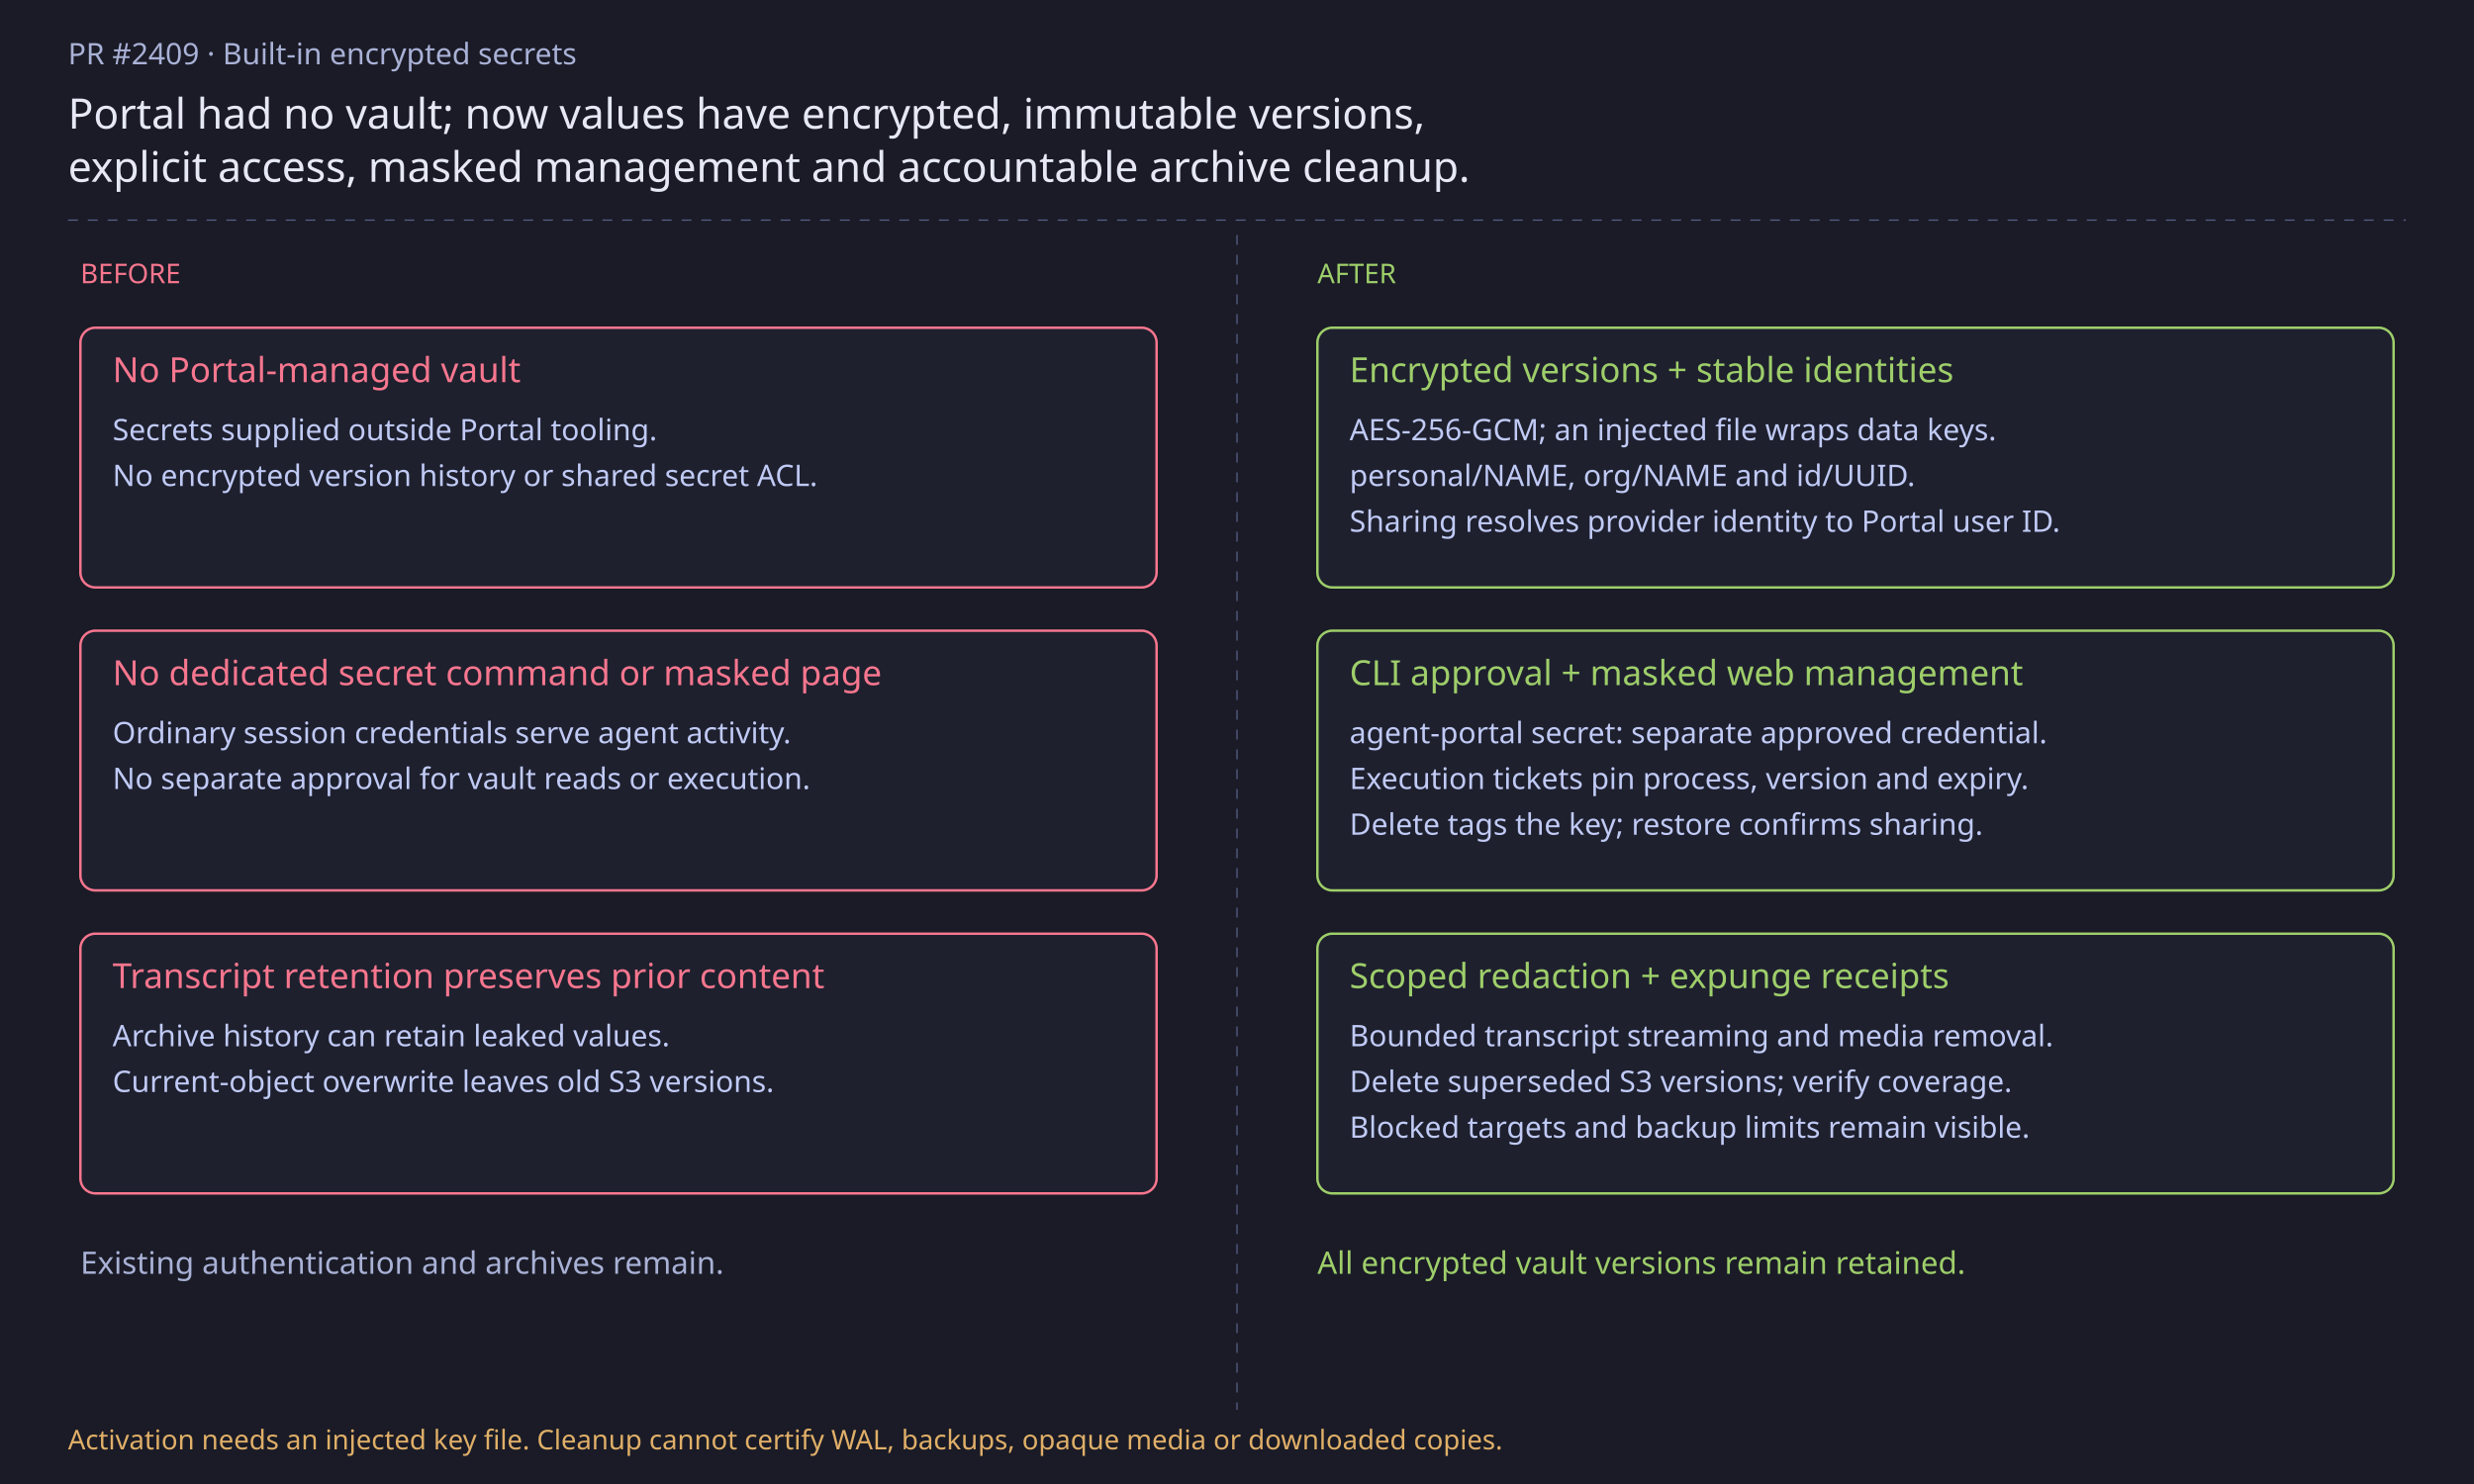
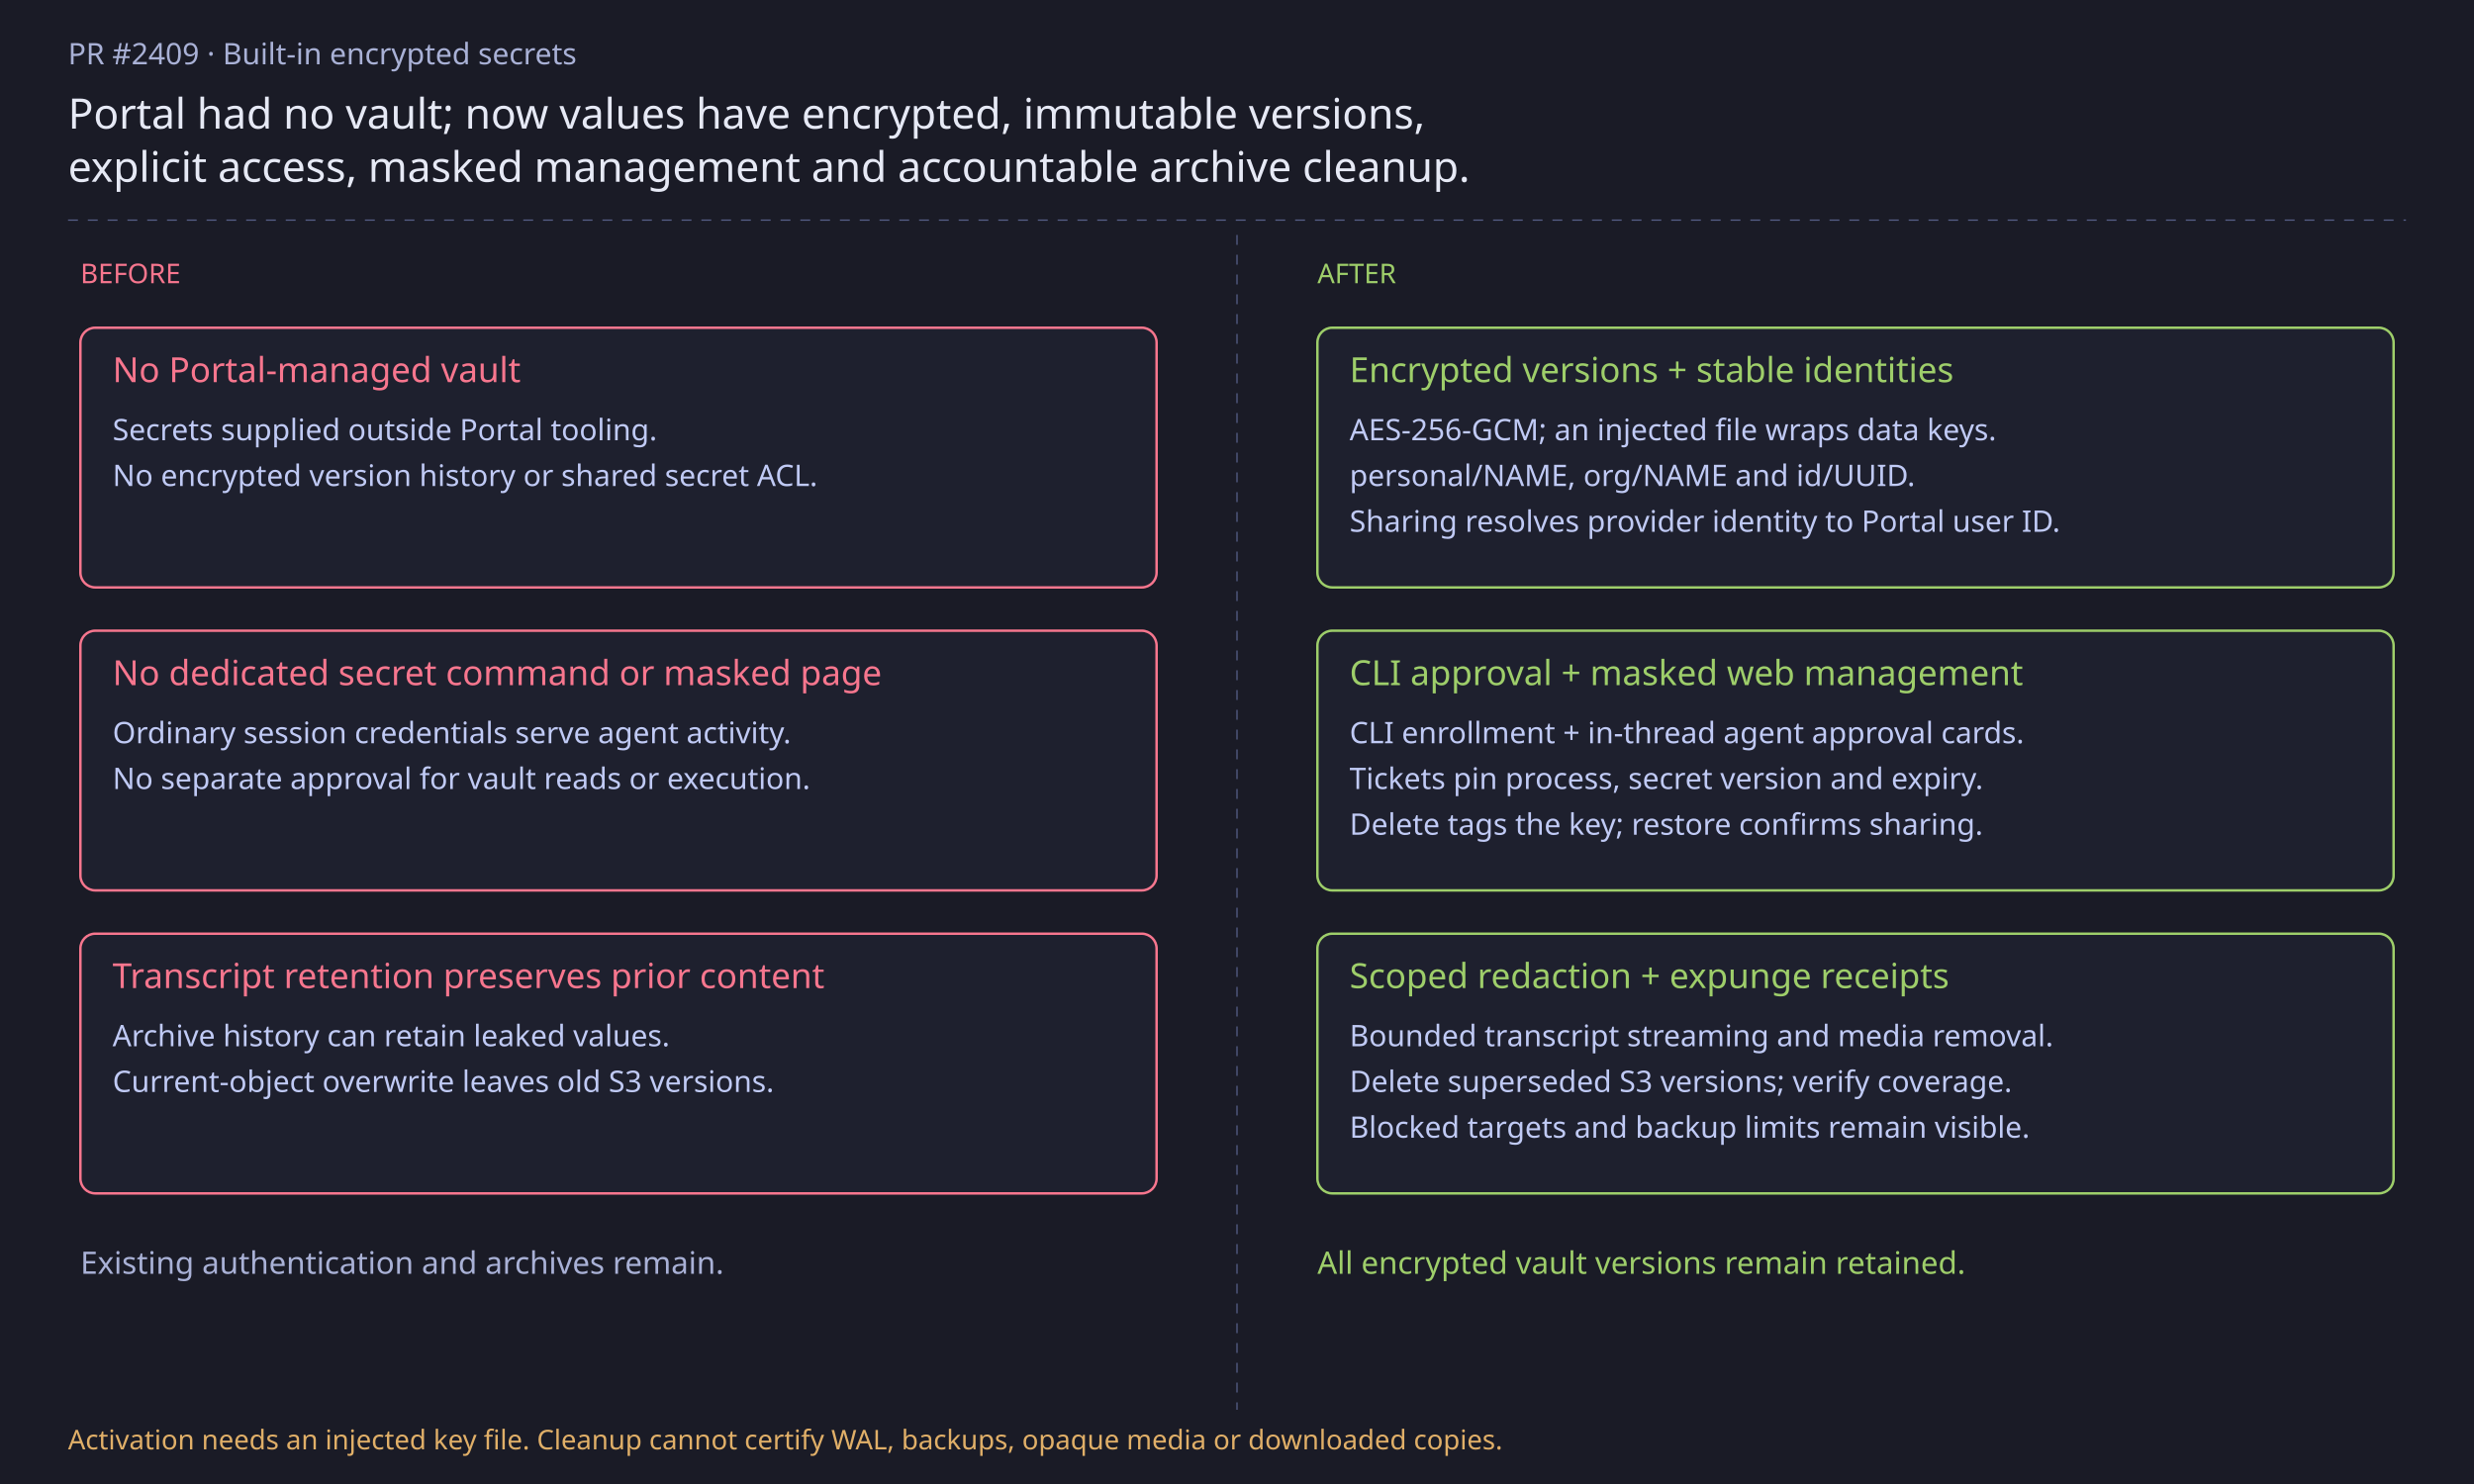
<svg xmlns="http://www.w3.org/2000/svg" width="2000" height="1200" viewBox="0 0 2000 1200">
  <rect width="2000" height="1200" fill="#1a1b26" />
  <text x="55" y="52" font-family="sans-serif" font-size="24" fill="#a9b1d6">PR #2409 · Built-in encrypted secrets</text>
  <text x="55" y="104" font-family="sans-serif" font-size="34" fill="#e6e9f5">Portal had no vault; now values have encrypted, immutable versions,</text>
  <text x="55" y="147" font-family="sans-serif" font-size="34" fill="#e6e9f5">explicit access, masked management and accountable archive cleanup.</text>
  <path d="M55 178 H1945 M1000 190 V1140" stroke="#565f89" stroke-dasharray="8 8" />
  <text x="65" y="229" font-family="sans-serif" font-size="22" fill="#f7768e">BEFORE</text>
  <text x="1065" y="229" font-family="sans-serif" font-size="22" fill="#9ece6a">AFTER</text>
  <g>
    <rect x="65" y="265" width="870" height="210" rx="12" fill="#1e202e" stroke="#f7768e" stroke-width="2" />
    <text x="91" y="309" font-family="sans-serif" font-size="28" fill="#f7768e">No Portal-managed vault</text>
    <text x="91" y="356" font-family="sans-serif" font-size="24" fill="#c0caf5">Secrets supplied outside Portal tooling.</text>
    <text x="91" y="393" font-family="sans-serif" font-size="24" fill="#c0caf5">No encrypted version history or shared secret ACL.</text>
  </g>
  <g>
    <rect x="1065" y="265" width="870" height="210" rx="12" fill="#1e202e" stroke="#9ece6a" stroke-width="2" />
    <text x="1091" y="309" font-family="sans-serif" font-size="28" fill="#9ece6a">Encrypted versions + stable identities</text>
    <text x="1091" y="356" font-family="sans-serif" font-size="24" fill="#c0caf5">AES-256-GCM; an injected file wraps data keys.</text>
    <text x="1091" y="393" font-family="sans-serif" font-size="24" fill="#c0caf5">personal/NAME, org/NAME and id/UUID.</text>
    <text x="1091" y="430" font-family="sans-serif" font-size="24" fill="#c0caf5">Sharing resolves provider identity to Portal user ID.</text>
  </g>
  <g>
    <rect x="65" y="510" width="870" height="210" rx="12" fill="#1e202e" stroke="#f7768e" stroke-width="2" />
    <text x="91" y="554" font-family="sans-serif" font-size="28" fill="#f7768e">No dedicated secret command or masked page</text>
    <text x="91" y="601" font-family="sans-serif" font-size="24" fill="#c0caf5">Ordinary session credentials serve agent activity.</text>
    <text x="91" y="638" font-family="sans-serif" font-size="24" fill="#c0caf5">No separate approval for vault reads or execution.</text>
  </g>
  <g>
    <rect x="1065" y="510" width="870" height="210" rx="12" fill="#1e202e" stroke="#9ece6a" stroke-width="2" />
    <text x="1091" y="554" font-family="sans-serif" font-size="28" fill="#9ece6a">CLI approval + masked web management</text>
-     <text x="1091" y="601" font-family="sans-serif" font-size="24" fill="#c0caf5">agent-portal secret: separate approved credential.</text>
-     <text x="1091" y="638" font-family="sans-serif" font-size="24" fill="#c0caf5">Execution tickets pin process, version and expiry.</text>
+     <text x="1091" y="601" font-family="sans-serif" font-size="24" fill="#c0caf5">CLI enrollment + in-thread agent approval cards.</text>
+     <text x="1091" y="638" font-family="sans-serif" font-size="24" fill="#c0caf5">Tickets pin process, secret version and expiry.</text>
    <text x="1091" y="675" font-family="sans-serif" font-size="24" fill="#c0caf5">Delete tags the key; restore confirms sharing.</text>
  </g>
  <g>
    <rect x="65" y="755" width="870" height="210" rx="12" fill="#1e202e" stroke="#f7768e" stroke-width="2" />
    <text x="91" y="799" font-family="sans-serif" font-size="28" fill="#f7768e">Transcript retention preserves prior content</text>
    <text x="91" y="846" font-family="sans-serif" font-size="24" fill="#c0caf5">Archive history can retain leaked values.</text>
    <text x="91" y="883" font-family="sans-serif" font-size="24" fill="#c0caf5">Current-object overwrite leaves old S3 versions.</text>
  </g>
  <g>
    <rect x="1065" y="755" width="870" height="210" rx="12" fill="#1e202e" stroke="#9ece6a" stroke-width="2" />
    <text x="1091" y="799" font-family="sans-serif" font-size="28" fill="#9ece6a">Scoped redaction + expunge receipts</text>
    <text x="1091" y="846" font-family="sans-serif" font-size="24" fill="#c0caf5">Bounded transcript streaming and media removal.</text>
    <text x="1091" y="883" font-family="sans-serif" font-size="24" fill="#c0caf5">Delete superseded S3 versions; verify coverage.</text>
    <text x="1091" y="920" font-family="sans-serif" font-size="24" fill="#c0caf5">Blocked targets and backup limits remain visible.</text>
  </g>
  <text x="65" y="1030" font-family="sans-serif" font-size="25" fill="#a9b1d6">Existing authentication and archives remain.</text>
  <text x="1065" y="1030" font-family="sans-serif" font-size="25" fill="#9ece6a">All encrypted vault versions remain retained.</text>
  <text x="55" y="1172" font-family="sans-serif" font-size="22" fill="#e0af68">Activation needs an injected key file. Cleanup cannot certify WAL, backups, opaque media or downloaded copies.</text>
</svg>
